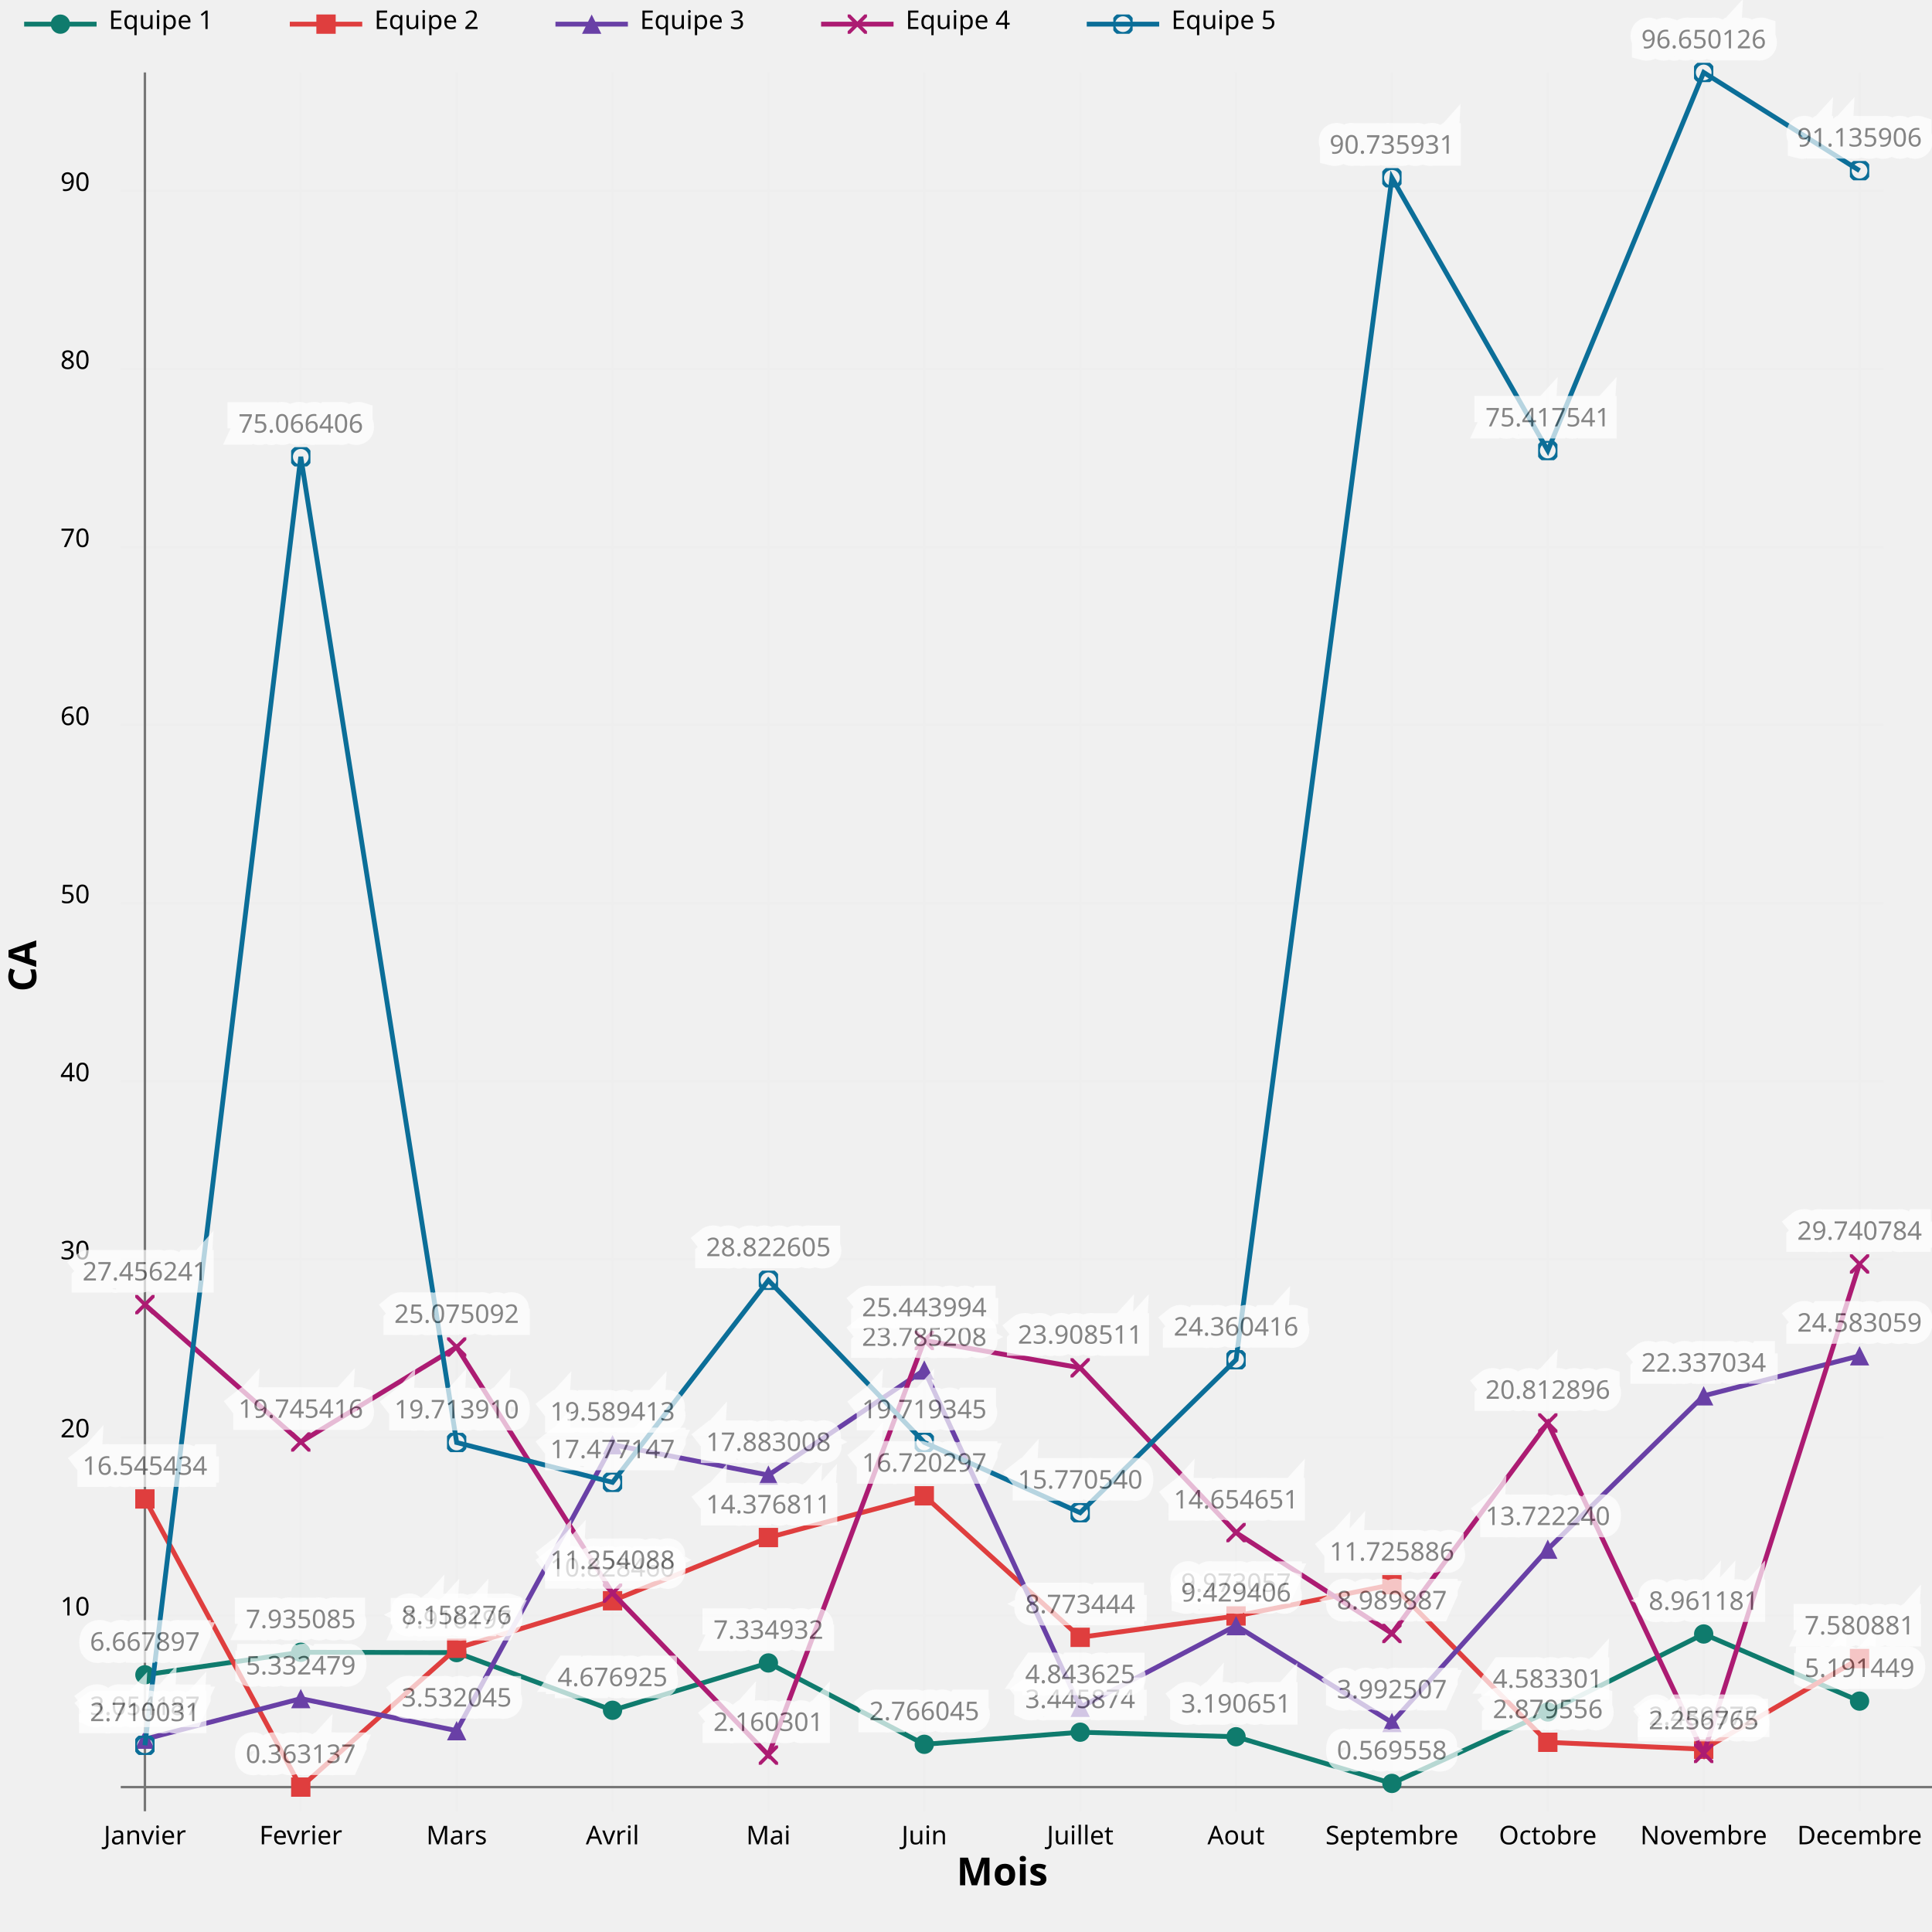
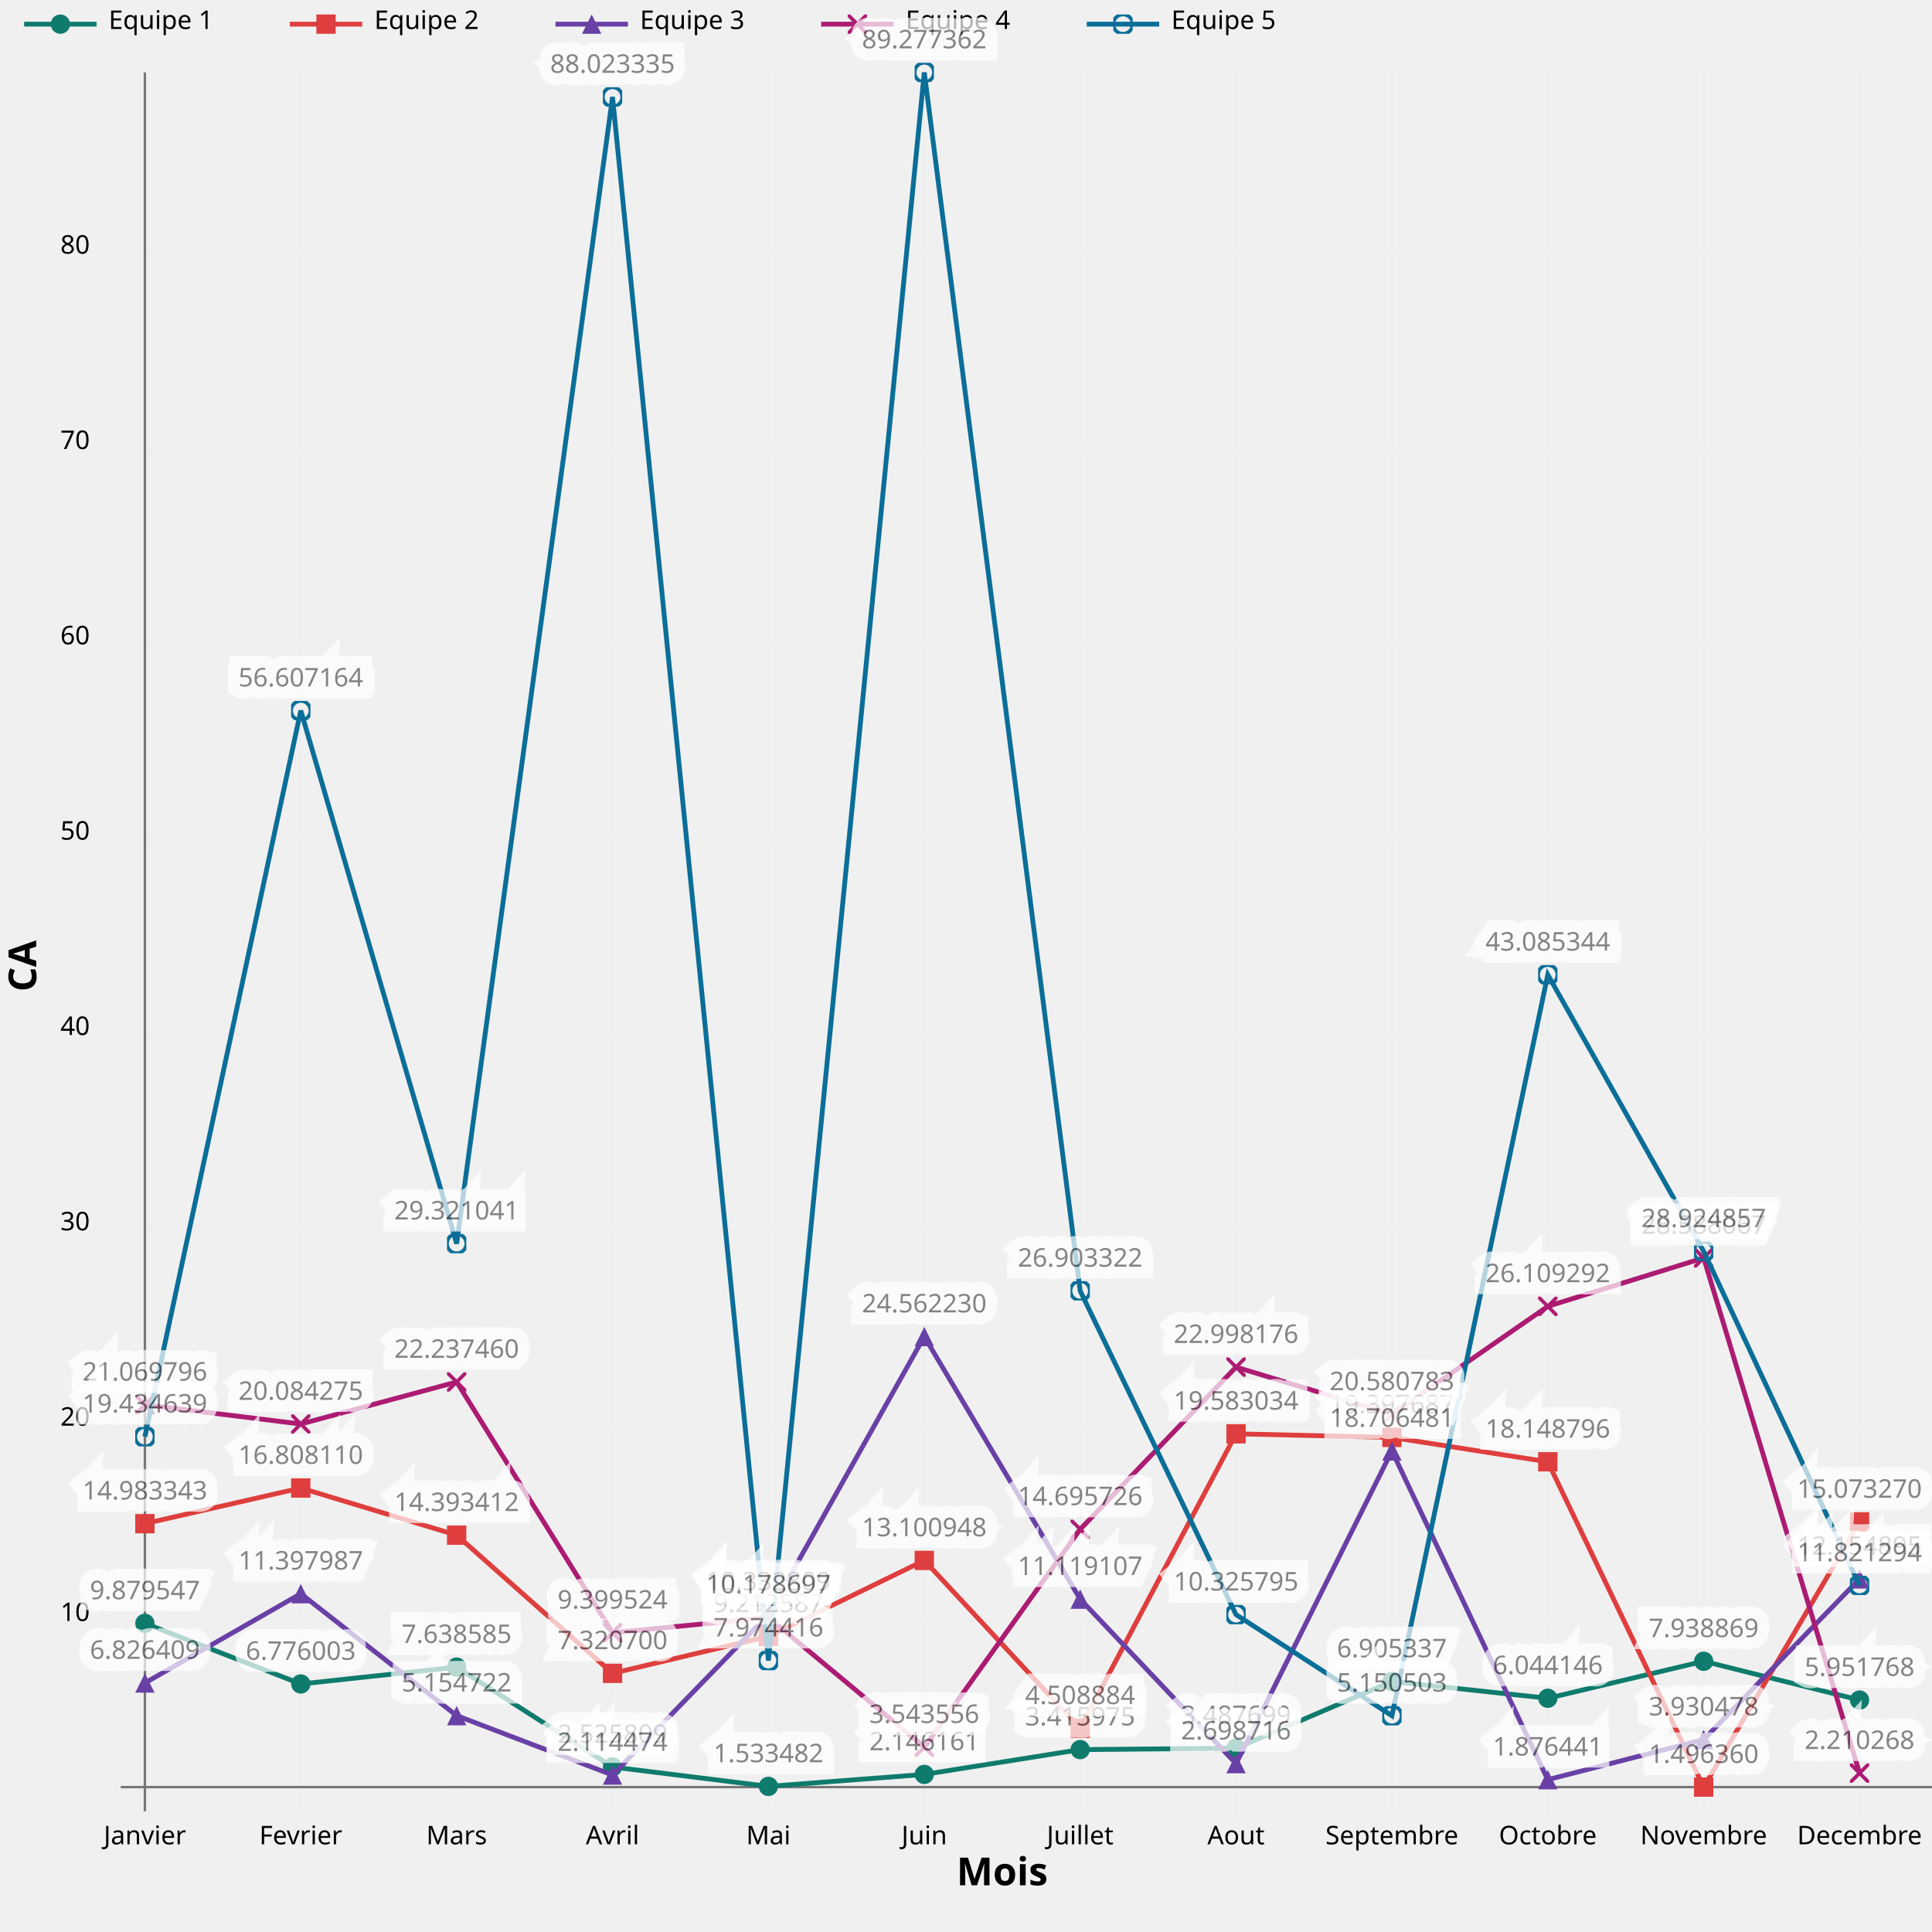
<svg xmlns="http://www.w3.org/2000/svg" varsion="1.1" width="800" height="800">
  <style>text { font-size: 8pt; font-family: sans-serif }  .axislegend { font-size: 12pt; font-weight: bold } .hovercircle {z-index:0; cursor:pointer; } .value {z-index: 1; background-color: #fff; opacity: 0.7; } </style>
  <defs>
    <marker id="dot0" viewBox="0 0 8 8" refX="4" refY="4" markerWidth="4" markerHeight="4">
      <circle cx="4" cy="4" r="4" fill="#0f7b6d" />
    </marker>
    <marker id="dot1" viewBox="0 0 8 8" refX="4" refY="4" markerWidth="4" markerHeight="4">
      <rect x="0" y="0" width="8" height="10" fill="#df3e3e" />
    </marker>
    <marker id="dot2" viewBox="0 0 8 8" refX="4" refY="4" markerWidth="4" markerHeight="4">
      <polygon points="0,8 4,0 8,8" fill="#6940a6" />
    </marker>
    <marker id="dot3" viewBox="0 0 8 8" refX="4" refY="4" markerWidth="4" markerHeight="4">
      <line x1="0" y1="0" x2="8" y2="8" stroke="#ac1b72" stroke-width="1.5" />
      <line x1="0" y1="8" x2="8" y2="0" stroke="#ac1b72" stroke-width="1.5" />
    </marker>
    <marker id="dot4" viewBox="0 0 8 8" refX="4" refY="4" markerWidth="4" markerHeight="4">
      <circle cx="4" cy="4" r="4" stroke="#0b6e98" stroke-width="1.5" fill="none" />
    </marker>
  </defs>
  <polyline points="10,10 25,10 40,10" fill="none" stroke="#0f7b6d" stroke-width="2" marker-mid="url(#dot0)" />
  <text x="45" y="12" alignment-baseline="middle">Equipe 1</text>
  <polyline points="120,10 135,10 150,10" fill="none" stroke="#df3e3e" stroke-width="2" marker-mid="url(#dot1)" />
  <text x="155" y="12" alignment-baseline="middle">Equipe 2</text>
  <polyline points="230,10 245,10 260,10" fill="none" stroke="#6940a6" stroke-width="2" marker-mid="url(#dot2)" />
  <text x="265" y="12" alignment-baseline="middle">Equipe 3</text>
  <polyline points="340,10 355,10 370,10" fill="none" stroke="#ac1b72" stroke-width="2" marker-mid="url(#dot3)" />
  <text x="375" y="12" alignment-baseline="middle">Equipe 4</text>
  <polyline points="450,10 465,10 480,10" fill="none" stroke="#0b6e98" stroke-width="2" marker-mid="url(#dot4)" />
  <text x="485" y="12" alignment-baseline="middle">Equipe 5</text>
-   <line x1="50" x2="780" y1="668.94" y2="668.94" stroke="#eee" stroke-width="1" />
-   <text x="25" y="668.94">10</text>
-   <line x1="50" x2="780" y1="595.202" y2="595.202" stroke="#eee" stroke-width="1" />
-   <text x="25" y="595.202">20</text>
-   <line x1="50" x2="780" y1="521.464" y2="521.464" stroke="#eee" stroke-width="1" />
-   <text x="25" y="521.464">30</text>
-   <line x1="50" x2="780" y1="447.726" y2="447.726" stroke="#eee" stroke-width="1" />
-   <text x="25" y="447.726">40</text>
-   <line x1="50" x2="780" y1="373.988" y2="373.988" stroke="#eee" stroke-width="1" />
-   <text x="25" y="373.988">50</text>
-   <line x1="50" x2="780" y1="300.25" y2="300.25" stroke="#eee" stroke-width="1" />
-   <text x="25" y="300.25">60</text>
-   <line x1="50" x2="780" y1="226.512" y2="226.512" stroke="#eee" stroke-width="1" />
-   <text x="25" y="226.512">70</text>
-   <line x1="50" x2="780" y1="152.775" y2="152.775" stroke="#eee" stroke-width="1" />
-   <text x="25" y="152.775">80</text>
-   <line x1="50" x2="780" y1="79.037" y2="79.037" stroke="#eee" stroke-width="1" />
-   <text x="25" y="79.037">90</text>
+   <line x1="50" x2="780" y1="671.22" y2="671.22" stroke="#eee" stroke-width="1" />
+   <text x="25" y="671.22">10</text>
+   <line x1="50" x2="780" y1="590.337" y2="590.337" stroke="#eee" stroke-width="1" />
+   <text x="25" y="590.337">20</text>
+   <line x1="50" x2="780" y1="509.454" y2="509.454" stroke="#eee" stroke-width="1" />
+   <text x="25" y="509.454">30</text>
+   <line x1="50" x2="780" y1="428.571" y2="428.571" stroke="#eee" stroke-width="1" />
+   <text x="25" y="428.571">40</text>
+   <line x1="50" x2="780" y1="347.687" y2="347.687" stroke="#eee" stroke-width="1" />
+   <text x="25" y="347.687">50</text>
+   <line x1="50" x2="780" y1="266.804" y2="266.804" stroke="#eee" stroke-width="1" />
+   <text x="25" y="266.804">60</text>
+   <line x1="50" x2="780" y1="185.921" y2="185.921" stroke="#eee" stroke-width="1" />
+   <text x="25" y="185.921">70</text>
+   <line x1="50" x2="780" y1="105.038" y2="105.038" stroke="#eee" stroke-width="1" />
+   <text x="25" y="105.038">80</text>
  <line x1="60" x2="60" y1="30" y2="750" stroke="#eee" stroke-width="1" />
  <text x="60" y="760" dominant-baseline="middle" text-anchor="middle">Janvier</text>
  <line x1="124.545" x2="124.545" y1="30" y2="750" stroke="#eee" stroke-width="1" />
  <text x="124.545" y="760" dominant-baseline="middle" text-anchor="middle">Fevrier</text>
  <line x1="189.091" x2="189.091" y1="30" y2="750" stroke="#eee" stroke-width="1" />
  <text x="189.091" y="760" dominant-baseline="middle" text-anchor="middle">Mars</text>
  <line x1="253.636" x2="253.636" y1="30" y2="750" stroke="#eee" stroke-width="1" />
  <text x="253.636" y="760" dominant-baseline="middle" text-anchor="middle">Avril</text>
  <line x1="318.182" x2="318.182" y1="30" y2="750" stroke="#eee" stroke-width="1" />
  <text x="318.182" y="760" dominant-baseline="middle" text-anchor="middle">Mai</text>
  <line x1="382.727" x2="382.727" y1="30" y2="750" stroke="#eee" stroke-width="1" />
  <text x="382.727" y="760" dominant-baseline="middle" text-anchor="middle">Juin</text>
  <line x1="447.273" x2="447.273" y1="30" y2="750" stroke="#eee" stroke-width="1" />
  <text x="447.273" y="760" dominant-baseline="middle" text-anchor="middle">Juillet</text>
  <line x1="511.818" x2="511.818" y1="30" y2="750" stroke="#eee" stroke-width="1" />
  <text x="511.818" y="760" dominant-baseline="middle" text-anchor="middle">Aout</text>
  <line x1="576.364" x2="576.364" y1="30" y2="750" stroke="#eee" stroke-width="1" />
  <text x="576.364" y="760" dominant-baseline="middle" text-anchor="middle">Septembre</text>
  <line x1="640.909" x2="640.909" y1="30" y2="750" stroke="#eee" stroke-width="1" />
  <text x="640.909" y="760" dominant-baseline="middle" text-anchor="middle">Octobre</text>
  <line x1="705.455" x2="705.455" y1="30" y2="750" stroke="#eee" stroke-width="1" />
  <text x="705.455" y="760" dominant-baseline="middle" text-anchor="middle">Novembre</text>
  <line x1="770" x2="770" y1="30" y2="750" stroke="#eee" stroke-width="1" />
  <text x="770" y="760" dominant-baseline="middle" text-anchor="middle">Decembre</text>
  <line x1="50" x2="800" y1="740" y2="740" stroke="#777" stroke-width="1" />
  <text x="415" y="775" class="axislegend" dominant-baseline="middle" text-anchor="middle">Mois</text>
  <line x1="60" x2="60" y1="30" y2="750" stroke="#777" stroke-width="1" />
  <text x="15" y="400" transform="rotate(270, 15, 400)" class="axislegend" text-anchor="middle" alignment-baseline="middle">CA</text>
-   <polyline points="60,693.51 124.545,684.166 189.091,684.305 253.636,708.191 318.182,688.591 382.727,722.281 447.273,717.269 511.818,719.151 576.364,738.478 640.909,708.881 705.455,676.6 770,704.397 " fill="none" stroke="#0f7b6d" stroke-width="2" marker-start="url(#dot0)" marker-mid="url(#dot0)" marker-end="url(#dot0)" />
-   <polyline points="60,620.675 124.545,740 189.091,682.52 253.636,662.831 318.182,636.666 382.727,619.386 447.273,677.984 511.818,669.138 576.364,656.213 640.909,721.444 705.455,724.317 770,686.778 " fill="none" stroke="#df3e3e" stroke-width="2" marker-start="url(#dot1)" marker-mid="url(#dot1)" marker-end="url(#dot1)" />
-   <polyline points="60,720.157 124.545,703.357 189.091,716.633 253.636,598.229 318.182,610.812 382.727,567.291 447.273,706.962 511.818,673.147 576.364,713.238 640.909,641.493 705.455,577.969 770,561.407 " fill="none" stroke="#6940a6" stroke-width="2" marker-start="url(#dot2)" marker-mid="url(#dot2)" marker-end="url(#dot2)" />
-   <polyline points="60,540.221 124.545,597.079 189.091,557.779 253.636,659.692 318.182,726.748 382.727,555.059 447.273,566.381 511.818,634.617 576.364,676.388 640.909,589.208 705.455,726.037 770,523.375 " fill="none" stroke="#ac1b72" stroke-width="2" marker-start="url(#dot3)" marker-mid="url(#dot3)" marker-end="url(#dot3)" />
-   <polyline points="60,722.694 124.545,189.154 189.091,597.311 253.636,613.805 318.182,530.146 382.727,597.271 447.273,626.389 511.818,563.049 576.364,73.61 640.909,186.565 705.455,30 770,70.661 " fill="none" stroke="#0b6e98" stroke-width="2" marker-start="url(#dot4)" marker-mid="url(#dot4)" marker-end="url(#dot4)" />
-   <text style="paint-order:stroke fill" class="value" x="60" y="683.51" text-anchor="middle" alignment-baseline="middle" stroke="#fff" stroke-width="10" fill="#555">6.667897</text>
-   <text style="paint-order:stroke fill" class="value" x="124.545" y="674.166" text-anchor="middle" alignment-baseline="middle" stroke="#fff" stroke-width="10" fill="#555">7.935085</text>
-   <text style="paint-order:stroke fill" class="value" x="189.091" y="674.305" text-anchor="middle" alignment-baseline="middle" stroke="#fff" stroke-width="10" fill="#555">7.916197</text>
-   <text style="paint-order:stroke fill" class="value" x="253.636" y="698.191" text-anchor="middle" alignment-baseline="middle" stroke="#fff" stroke-width="10" fill="#555">4.676925</text>
-   <text style="paint-order:stroke fill" class="value" x="318.182" y="678.591" text-anchor="middle" alignment-baseline="middle" stroke="#fff" stroke-width="10" fill="#555">7.334932</text>
-   <text style="paint-order:stroke fill" class="value" x="382.727" y="712.281" text-anchor="middle" alignment-baseline="middle" stroke="#fff" stroke-width="10" fill="#555">2.766045</text>
-   <text style="paint-order:stroke fill" class="value" x="447.273" y="707.269" text-anchor="middle" alignment-baseline="middle" stroke="#fff" stroke-width="10" fill="#555">3.445874</text>
-   <text style="paint-order:stroke fill" class="value" x="511.818" y="709.151" text-anchor="middle" alignment-baseline="middle" stroke="#fff" stroke-width="10" fill="#555">3.190651</text>
-   <text style="paint-order:stroke fill" class="value" x="576.364" y="728.478" text-anchor="middle" alignment-baseline="middle" stroke="#fff" stroke-width="10" fill="#555">0.569558</text>
-   <text style="paint-order:stroke fill" class="value" x="640.909" y="698.881" text-anchor="middle" alignment-baseline="middle" stroke="#fff" stroke-width="10" fill="#555">4.583301</text>
-   <text style="paint-order:stroke fill" class="value" x="705.455" y="666.6" text-anchor="middle" alignment-baseline="middle" stroke="#fff" stroke-width="10" fill="#555">8.961181</text>
-   <text style="paint-order:stroke fill" class="value" x="770" y="694.397" text-anchor="middle" alignment-baseline="middle" stroke="#fff" stroke-width="10" fill="#555">5.191449</text>
-   <text style="paint-order:stroke fill" class="value" x="60" y="610.675" text-anchor="middle" alignment-baseline="middle" stroke="#fff" stroke-width="10" fill="#555">16.545434</text>
-   <text style="paint-order:stroke fill" class="value" x="124.545" y="730" text-anchor="middle" alignment-baseline="middle" stroke="#fff" stroke-width="10" fill="#555">0.363137</text>
-   <text style="paint-order:stroke fill" class="value" x="189.091" y="672.52" text-anchor="middle" alignment-baseline="middle" stroke="#fff" stroke-width="10" fill="#555">8.158276</text>
-   <text style="paint-order:stroke fill" class="value" x="253.636" y="652.831" text-anchor="middle" alignment-baseline="middle" stroke="#fff" stroke-width="10" fill="#555">10.828460</text>
-   <text style="paint-order:stroke fill" class="value" x="318.182" y="626.666" text-anchor="middle" alignment-baseline="middle" stroke="#fff" stroke-width="10" fill="#555">14.376811</text>
-   <text style="paint-order:stroke fill" class="value" x="382.727" y="609.386" text-anchor="middle" alignment-baseline="middle" stroke="#fff" stroke-width="10" fill="#555">16.720297</text>
-   <text style="paint-order:stroke fill" class="value" x="447.273" y="667.984" text-anchor="middle" alignment-baseline="middle" stroke="#fff" stroke-width="10" fill="#555">8.773444</text>
-   <text style="paint-order:stroke fill" class="value" x="511.818" y="659.138" text-anchor="middle" alignment-baseline="middle" stroke="#fff" stroke-width="10" fill="#555">9.973057</text>
-   <text style="paint-order:stroke fill" class="value" x="576.364" y="646.213" text-anchor="middle" alignment-baseline="middle" stroke="#fff" stroke-width="10" fill="#555">11.725886</text>
-   <text style="paint-order:stroke fill" class="value" x="640.909" y="711.444" text-anchor="middle" alignment-baseline="middle" stroke="#fff" stroke-width="10" fill="#555">2.879556</text>
-   <text style="paint-order:stroke fill" class="value" x="705.455" y="714.317" text-anchor="middle" alignment-baseline="middle" stroke="#fff" stroke-width="10" fill="#555">2.489972</text>
-   <text style="paint-order:stroke fill" class="value" x="770" y="676.778" text-anchor="middle" alignment-baseline="middle" stroke="#fff" stroke-width="10" fill="#555">7.580881</text>
-   <text style="paint-order:stroke fill" class="value" x="60" y="710.157" text-anchor="middle" alignment-baseline="middle" stroke="#fff" stroke-width="10" fill="#555">3.054187</text>
-   <text style="paint-order:stroke fill" class="value" x="124.545" y="693.357" text-anchor="middle" alignment-baseline="middle" stroke="#fff" stroke-width="10" fill="#555">5.332479</text>
-   <text style="paint-order:stroke fill" class="value" x="189.091" y="706.633" text-anchor="middle" alignment-baseline="middle" stroke="#fff" stroke-width="10" fill="#555">3.532045</text>
-   <text style="paint-order:stroke fill" class="value" x="253.636" y="588.229" text-anchor="middle" alignment-baseline="middle" stroke="#fff" stroke-width="10" fill="#555">19.589413</text>
-   <text style="paint-order:stroke fill" class="value" x="318.182" y="600.812" text-anchor="middle" alignment-baseline="middle" stroke="#fff" stroke-width="10" fill="#555">17.883008</text>
-   <text style="paint-order:stroke fill" class="value" x="382.727" y="557.291" text-anchor="middle" alignment-baseline="middle" stroke="#fff" stroke-width="10" fill="#555">23.785208</text>
-   <text style="paint-order:stroke fill" class="value" x="447.273" y="696.962" text-anchor="middle" alignment-baseline="middle" stroke="#fff" stroke-width="10" fill="#555">4.843625</text>
-   <text style="paint-order:stroke fill" class="value" x="511.818" y="663.147" text-anchor="middle" alignment-baseline="middle" stroke="#fff" stroke-width="10" fill="#555">9.429406</text>
-   <text style="paint-order:stroke fill" class="value" x="576.364" y="703.238" text-anchor="middle" alignment-baseline="middle" stroke="#fff" stroke-width="10" fill="#555">3.992507</text>
-   <text style="paint-order:stroke fill" class="value" x="640.909" y="631.493" text-anchor="middle" alignment-baseline="middle" stroke="#fff" stroke-width="10" fill="#555">13.722240</text>
-   <text style="paint-order:stroke fill" class="value" x="705.455" y="567.969" text-anchor="middle" alignment-baseline="middle" stroke="#fff" stroke-width="10" fill="#555">22.337034</text>
-   <text style="paint-order:stroke fill" class="value" x="770" y="551.407" text-anchor="middle" alignment-baseline="middle" stroke="#fff" stroke-width="10" fill="#555">24.583059</text>
-   <text style="paint-order:stroke fill" class="value" x="60" y="530.221" text-anchor="middle" alignment-baseline="middle" stroke="#fff" stroke-width="10" fill="#555">27.456241</text>
-   <text style="paint-order:stroke fill" class="value" x="124.545" y="587.079" text-anchor="middle" alignment-baseline="middle" stroke="#fff" stroke-width="10" fill="#555">19.745416</text>
-   <text style="paint-order:stroke fill" class="value" x="189.091" y="547.779" text-anchor="middle" alignment-baseline="middle" stroke="#fff" stroke-width="10" fill="#555">25.075092</text>
-   <text style="paint-order:stroke fill" class="value" x="253.636" y="649.692" text-anchor="middle" alignment-baseline="middle" stroke="#fff" stroke-width="10" fill="#555">11.254088</text>
-   <text style="paint-order:stroke fill" class="value" x="318.182" y="716.748" text-anchor="middle" alignment-baseline="middle" stroke="#fff" stroke-width="10" fill="#555">2.160301</text>
-   <text style="paint-order:stroke fill" class="value" x="382.727" y="545.059" text-anchor="middle" alignment-baseline="middle" stroke="#fff" stroke-width="10" fill="#555">25.443994</text>
-   <text style="paint-order:stroke fill" class="value" x="447.273" y="556.381" text-anchor="middle" alignment-baseline="middle" stroke="#fff" stroke-width="10" fill="#555">23.908511</text>
-   <text style="paint-order:stroke fill" class="value" x="511.818" y="624.617" text-anchor="middle" alignment-baseline="middle" stroke="#fff" stroke-width="10" fill="#555">14.654651</text>
-   <text style="paint-order:stroke fill" class="value" x="576.364" y="666.388" text-anchor="middle" alignment-baseline="middle" stroke="#fff" stroke-width="10" fill="#555">8.989887</text>
-   <text style="paint-order:stroke fill" class="value" x="640.909" y="579.208" text-anchor="middle" alignment-baseline="middle" stroke="#fff" stroke-width="10" fill="#555">20.812896</text>
-   <text style="paint-order:stroke fill" class="value" x="705.455" y="716.037" text-anchor="middle" alignment-baseline="middle" stroke="#fff" stroke-width="10" fill="#555">2.256765</text>
-   <text style="paint-order:stroke fill" class="value" x="770" y="513.375" text-anchor="middle" alignment-baseline="middle" stroke="#fff" stroke-width="10" fill="#555">29.740784</text>
-   <text style="paint-order:stroke fill" class="value" x="60" y="712.694" text-anchor="middle" alignment-baseline="middle" stroke="#fff" stroke-width="10" fill="#555">2.710031</text>
-   <text style="paint-order:stroke fill" class="value" x="124.545" y="179.154" text-anchor="middle" alignment-baseline="middle" stroke="#fff" stroke-width="10" fill="#555">75.066406</text>
-   <text style="paint-order:stroke fill" class="value" x="189.091" y="587.311" text-anchor="middle" alignment-baseline="middle" stroke="#fff" stroke-width="10" fill="#555">19.713910</text>
-   <text style="paint-order:stroke fill" class="value" x="253.636" y="603.805" text-anchor="middle" alignment-baseline="middle" stroke="#fff" stroke-width="10" fill="#555">17.477147</text>
-   <text style="paint-order:stroke fill" class="value" x="318.182" y="520.146" text-anchor="middle" alignment-baseline="middle" stroke="#fff" stroke-width="10" fill="#555">28.822605</text>
-   <text style="paint-order:stroke fill" class="value" x="382.727" y="587.271" text-anchor="middle" alignment-baseline="middle" stroke="#fff" stroke-width="10" fill="#555">19.719345</text>
-   <text style="paint-order:stroke fill" class="value" x="447.273" y="616.389" text-anchor="middle" alignment-baseline="middle" stroke="#fff" stroke-width="10" fill="#555">15.770540</text>
-   <text style="paint-order:stroke fill" class="value" x="511.818" y="553.049" text-anchor="middle" alignment-baseline="middle" stroke="#fff" stroke-width="10" fill="#555">24.360416</text>
-   <text style="paint-order:stroke fill" class="value" x="576.364" y="63.61" text-anchor="middle" alignment-baseline="middle" stroke="#fff" stroke-width="10" fill="#555">90.735931</text>
-   <text style="paint-order:stroke fill" class="value" x="640.909" y="176.565" text-anchor="middle" alignment-baseline="middle" stroke="#fff" stroke-width="10" fill="#555">75.417541</text>
-   <text style="paint-order:stroke fill" class="value" x="705.455" y="20" text-anchor="middle" alignment-baseline="middle" stroke="#fff" stroke-width="10" fill="#555">96.650126</text>
-   <text style="paint-order:stroke fill" class="value" x="770" y="60.661" text-anchor="middle" alignment-baseline="middle" stroke="#fff" stroke-width="10" fill="#555">91.135906</text>
+   <polyline points="60,672.194 124.545,697.297 189.091,690.32 253.636,731.673 318.182,739.7 382.727,734.744 447.273,724.474 511.818,723.893 576.364,696.251 640.909,703.216 705.455,687.891 770,703.963 " fill="none" stroke="#0f7b6d" stroke-width="2" marker-start="url(#dot0)" marker-mid="url(#dot0)" marker-end="url(#dot0)" />
+   <polyline points="60,630.913 124.545,616.154 189.091,635.685 253.636,692.891 318.182,677.589 382.727,646.138 447.273,715.634 511.818,593.709 576.364,595.209 640.909,605.31 705.455,740 770,630.186 " fill="none" stroke="#df3e3e" stroke-width="2" marker-start="url(#dot1)" marker-mid="url(#dot1)" marker-end="url(#dot1)" />
+   <polyline points="60,696.889 124.545,659.913 189.091,710.41 253.636,735.001 318.182,668.528 382.727,553.436 447.273,662.168 511.818,730.275 576.364,600.799 640.909,736.926 705.455,720.312 770,653.79 " fill="none" stroke="#6940a6" stroke-width="2" marker-start="url(#dot2)" marker-mid="url(#dot2)" marker-end="url(#dot2)" />
+   <polyline points="60,581.684 124.545,589.655 189.091,572.24 253.636,676.077 318.182,669.775 382.727,723.442 447.273,633.239 511.818,566.087 576.364,585.639 640.909,540.923 705.455,520.874 770,734.226 " fill="none" stroke="#ac1b72" stroke-width="2" marker-start="url(#dot3)" marker-mid="url(#dot3)" marker-end="url(#dot3)" />
+   <polyline points="60,594.91 124.545,294.247 189.091,514.945 253.636,40.143 318.182,687.603 382.727,30 447.273,534.501 511.818,668.585 576.364,710.444 640.909,403.615 705.455,518.15 770,656.489 " fill="none" stroke="#0b6e98" stroke-width="2" marker-start="url(#dot4)" marker-mid="url(#dot4)" marker-end="url(#dot4)" />
+   <text style="paint-order:stroke fill" class="value" x="60" y="662.194" text-anchor="middle" alignment-baseline="middle" stroke="#fff" stroke-width="10" fill="#555">9.879547</text>
+   <text style="paint-order:stroke fill" class="value" x="124.545" y="687.297" text-anchor="middle" alignment-baseline="middle" stroke="#fff" stroke-width="10" fill="#555">6.776003</text>
+   <text style="paint-order:stroke fill" class="value" x="189.091" y="680.32" text-anchor="middle" alignment-baseline="middle" stroke="#fff" stroke-width="10" fill="#555">7.638585</text>
+   <text style="paint-order:stroke fill" class="value" x="253.636" y="721.673" text-anchor="middle" alignment-baseline="middle" stroke="#fff" stroke-width="10" fill="#555">2.525809</text>
+   <text style="paint-order:stroke fill" class="value" x="318.182" y="729.7" text-anchor="middle" alignment-baseline="middle" stroke="#fff" stroke-width="10" fill="#555">1.533482</text>
+   <text style="paint-order:stroke fill" class="value" x="382.727" y="724.744" text-anchor="middle" alignment-baseline="middle" stroke="#fff" stroke-width="10" fill="#555">2.146161</text>
+   <text style="paint-order:stroke fill" class="value" x="447.273" y="714.474" text-anchor="middle" alignment-baseline="middle" stroke="#fff" stroke-width="10" fill="#555">3.415975</text>
+   <text style="paint-order:stroke fill" class="value" x="511.818" y="713.893" text-anchor="middle" alignment-baseline="middle" stroke="#fff" stroke-width="10" fill="#555">3.487699</text>
+   <text style="paint-order:stroke fill" class="value" x="576.364" y="686.251" text-anchor="middle" alignment-baseline="middle" stroke="#fff" stroke-width="10" fill="#555">6.905337</text>
+   <text style="paint-order:stroke fill" class="value" x="640.909" y="693.216" text-anchor="middle" alignment-baseline="middle" stroke="#fff" stroke-width="10" fill="#555">6.044146</text>
+   <text style="paint-order:stroke fill" class="value" x="705.455" y="677.891" text-anchor="middle" alignment-baseline="middle" stroke="#fff" stroke-width="10" fill="#555">7.938869</text>
+   <text style="paint-order:stroke fill" class="value" x="770" y="693.963" text-anchor="middle" alignment-baseline="middle" stroke="#fff" stroke-width="10" fill="#555">5.951768</text>
+   <text style="paint-order:stroke fill" class="value" x="60" y="620.913" text-anchor="middle" alignment-baseline="middle" stroke="#fff" stroke-width="10" fill="#555">14.983343</text>
+   <text style="paint-order:stroke fill" class="value" x="124.545" y="606.154" text-anchor="middle" alignment-baseline="middle" stroke="#fff" stroke-width="10" fill="#555">16.808110</text>
+   <text style="paint-order:stroke fill" class="value" x="189.091" y="625.685" text-anchor="middle" alignment-baseline="middle" stroke="#fff" stroke-width="10" fill="#555">14.393412</text>
+   <text style="paint-order:stroke fill" class="value" x="253.636" y="682.891" text-anchor="middle" alignment-baseline="middle" stroke="#fff" stroke-width="10" fill="#555">7.320700</text>
+   <text style="paint-order:stroke fill" class="value" x="318.182" y="667.589" text-anchor="middle" alignment-baseline="middle" stroke="#fff" stroke-width="10" fill="#555">9.212587</text>
+   <text style="paint-order:stroke fill" class="value" x="382.727" y="636.138" text-anchor="middle" alignment-baseline="middle" stroke="#fff" stroke-width="10" fill="#555">13.100948</text>
+   <text style="paint-order:stroke fill" class="value" x="447.273" y="705.634" text-anchor="middle" alignment-baseline="middle" stroke="#fff" stroke-width="10" fill="#555">4.508884</text>
+   <text style="paint-order:stroke fill" class="value" x="511.818" y="583.709" text-anchor="middle" alignment-baseline="middle" stroke="#fff" stroke-width="10" fill="#555">19.583034</text>
+   <text style="paint-order:stroke fill" class="value" x="576.364" y="585.209" text-anchor="middle" alignment-baseline="middle" stroke="#fff" stroke-width="10" fill="#555">19.397687</text>
+   <text style="paint-order:stroke fill" class="value" x="640.909" y="595.31" text-anchor="middle" alignment-baseline="middle" stroke="#fff" stroke-width="10" fill="#555">18.148796</text>
+   <text style="paint-order:stroke fill" class="value" x="705.455" y="730" text-anchor="middle" alignment-baseline="middle" stroke="#fff" stroke-width="10" fill="#555">1.496360</text>
+   <text style="paint-order:stroke fill" class="value" x="770" y="620.186" text-anchor="middle" alignment-baseline="middle" stroke="#fff" stroke-width="10" fill="#555">15.073270</text>
+   <text style="paint-order:stroke fill" class="value" x="60" y="686.889" text-anchor="middle" alignment-baseline="middle" stroke="#fff" stroke-width="10" fill="#555">6.826409</text>
+   <text style="paint-order:stroke fill" class="value" x="124.545" y="649.913" text-anchor="middle" alignment-baseline="middle" stroke="#fff" stroke-width="10" fill="#555">11.397987</text>
+   <text style="paint-order:stroke fill" class="value" x="189.091" y="700.41" text-anchor="middle" alignment-baseline="middle" stroke="#fff" stroke-width="10" fill="#555">5.154722</text>
+   <text style="paint-order:stroke fill" class="value" x="253.636" y="725.001" text-anchor="middle" alignment-baseline="middle" stroke="#fff" stroke-width="10" fill="#555">2.114474</text>
+   <text style="paint-order:stroke fill" class="value" x="318.182" y="658.528" text-anchor="middle" alignment-baseline="middle" stroke="#fff" stroke-width="10" fill="#555">10.332809</text>
+   <text style="paint-order:stroke fill" class="value" x="382.727" y="543.436" text-anchor="middle" alignment-baseline="middle" stroke="#fff" stroke-width="10" fill="#555">24.562230</text>
+   <text style="paint-order:stroke fill" class="value" x="447.273" y="652.168" text-anchor="middle" alignment-baseline="middle" stroke="#fff" stroke-width="10" fill="#555">11.119107</text>
+   <text style="paint-order:stroke fill" class="value" x="511.818" y="720.275" text-anchor="middle" alignment-baseline="middle" stroke="#fff" stroke-width="10" fill="#555">2.698716</text>
+   <text style="paint-order:stroke fill" class="value" x="576.364" y="590.799" text-anchor="middle" alignment-baseline="middle" stroke="#fff" stroke-width="10" fill="#555">18.706481</text>
+   <text style="paint-order:stroke fill" class="value" x="640.909" y="726.926" text-anchor="middle" alignment-baseline="middle" stroke="#fff" stroke-width="10" fill="#555">1.876441</text>
+   <text style="paint-order:stroke fill" class="value" x="705.455" y="710.312" text-anchor="middle" alignment-baseline="middle" stroke="#fff" stroke-width="10" fill="#555">3.930478</text>
+   <text style="paint-order:stroke fill" class="value" x="770" y="643.79" text-anchor="middle" alignment-baseline="middle" stroke="#fff" stroke-width="10" fill="#555">12.154895</text>
+   <text style="paint-order:stroke fill" class="value" x="60" y="571.684" text-anchor="middle" alignment-baseline="middle" stroke="#fff" stroke-width="10" fill="#555">21.069796</text>
+   <text style="paint-order:stroke fill" class="value" x="124.545" y="579.655" text-anchor="middle" alignment-baseline="middle" stroke="#fff" stroke-width="10" fill="#555">20.084275</text>
+   <text style="paint-order:stroke fill" class="value" x="189.091" y="562.24" text-anchor="middle" alignment-baseline="middle" stroke="#fff" stroke-width="10" fill="#555">22.237460</text>
+   <text style="paint-order:stroke fill" class="value" x="253.636" y="666.077" text-anchor="middle" alignment-baseline="middle" stroke="#fff" stroke-width="10" fill="#555">9.399524</text>
+   <text style="paint-order:stroke fill" class="value" x="318.182" y="659.775" text-anchor="middle" alignment-baseline="middle" stroke="#fff" stroke-width="10" fill="#555">10.178697</text>
+   <text style="paint-order:stroke fill" class="value" x="382.727" y="713.442" text-anchor="middle" alignment-baseline="middle" stroke="#fff" stroke-width="10" fill="#555">3.543556</text>
+   <text style="paint-order:stroke fill" class="value" x="447.273" y="623.239" text-anchor="middle" alignment-baseline="middle" stroke="#fff" stroke-width="10" fill="#555">14.695726</text>
+   <text style="paint-order:stroke fill" class="value" x="511.818" y="556.087" text-anchor="middle" alignment-baseline="middle" stroke="#fff" stroke-width="10" fill="#555">22.998176</text>
+   <text style="paint-order:stroke fill" class="value" x="576.364" y="575.639" text-anchor="middle" alignment-baseline="middle" stroke="#fff" stroke-width="10" fill="#555">20.580783</text>
+   <text style="paint-order:stroke fill" class="value" x="640.909" y="530.923" text-anchor="middle" alignment-baseline="middle" stroke="#fff" stroke-width="10" fill="#555">26.109292</text>
+   <text style="paint-order:stroke fill" class="value" x="705.455" y="510.874" text-anchor="middle" alignment-baseline="middle" stroke="#fff" stroke-width="10" fill="#555">28.588067</text>
+   <text style="paint-order:stroke fill" class="value" x="770" y="724.226" text-anchor="middle" alignment-baseline="middle" stroke="#fff" stroke-width="10" fill="#555">2.210268</text>
+   <text style="paint-order:stroke fill" class="value" x="60" y="584.91" text-anchor="middle" alignment-baseline="middle" stroke="#fff" stroke-width="10" fill="#555">19.434639</text>
+   <text style="paint-order:stroke fill" class="value" x="124.545" y="284.247" text-anchor="middle" alignment-baseline="middle" stroke="#fff" stroke-width="10" fill="#555">56.607164</text>
+   <text style="paint-order:stroke fill" class="value" x="189.091" y="504.945" text-anchor="middle" alignment-baseline="middle" stroke="#fff" stroke-width="10" fill="#555">29.321041</text>
+   <text style="paint-order:stroke fill" class="value" x="253.636" y="30.143" text-anchor="middle" alignment-baseline="middle" stroke="#fff" stroke-width="10" fill="#555">88.023335</text>
+   <text style="paint-order:stroke fill" class="value" x="318.182" y="677.603" text-anchor="middle" alignment-baseline="middle" stroke="#fff" stroke-width="10" fill="#555">7.974416</text>
+   <text style="paint-order:stroke fill" class="value" x="382.727" y="20" text-anchor="middle" alignment-baseline="middle" stroke="#fff" stroke-width="10" fill="#555">89.277362</text>
+   <text style="paint-order:stroke fill" class="value" x="447.273" y="524.501" text-anchor="middle" alignment-baseline="middle" stroke="#fff" stroke-width="10" fill="#555">26.903322</text>
+   <text style="paint-order:stroke fill" class="value" x="511.818" y="658.585" text-anchor="middle" alignment-baseline="middle" stroke="#fff" stroke-width="10" fill="#555">10.325795</text>
+   <text style="paint-order:stroke fill" class="value" x="576.364" y="700.444" text-anchor="middle" alignment-baseline="middle" stroke="#fff" stroke-width="10" fill="#555">5.150503</text>
+   <text style="paint-order:stroke fill" class="value" x="640.909" y="393.615" text-anchor="middle" alignment-baseline="middle" stroke="#fff" stroke-width="10" fill="#555">43.085344</text>
+   <text style="paint-order:stroke fill" class="value" x="705.455" y="508.15" text-anchor="middle" alignment-baseline="middle" stroke="#fff" stroke-width="10" fill="#555">28.924857</text>
+   <text style="paint-order:stroke fill" class="value" x="770" y="646.489" text-anchor="middle" alignment-baseline="middle" stroke="#fff" stroke-width="10" fill="#555">11.821294</text>
</svg>
